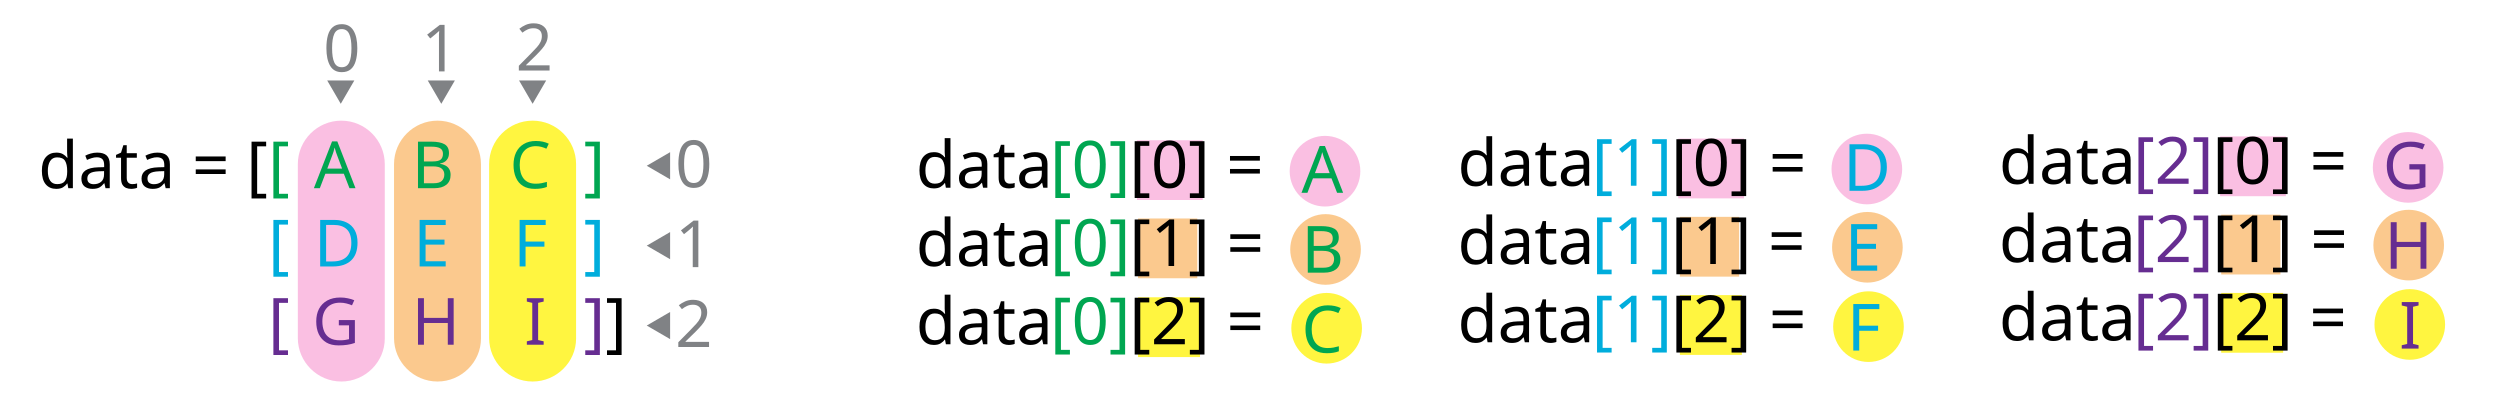
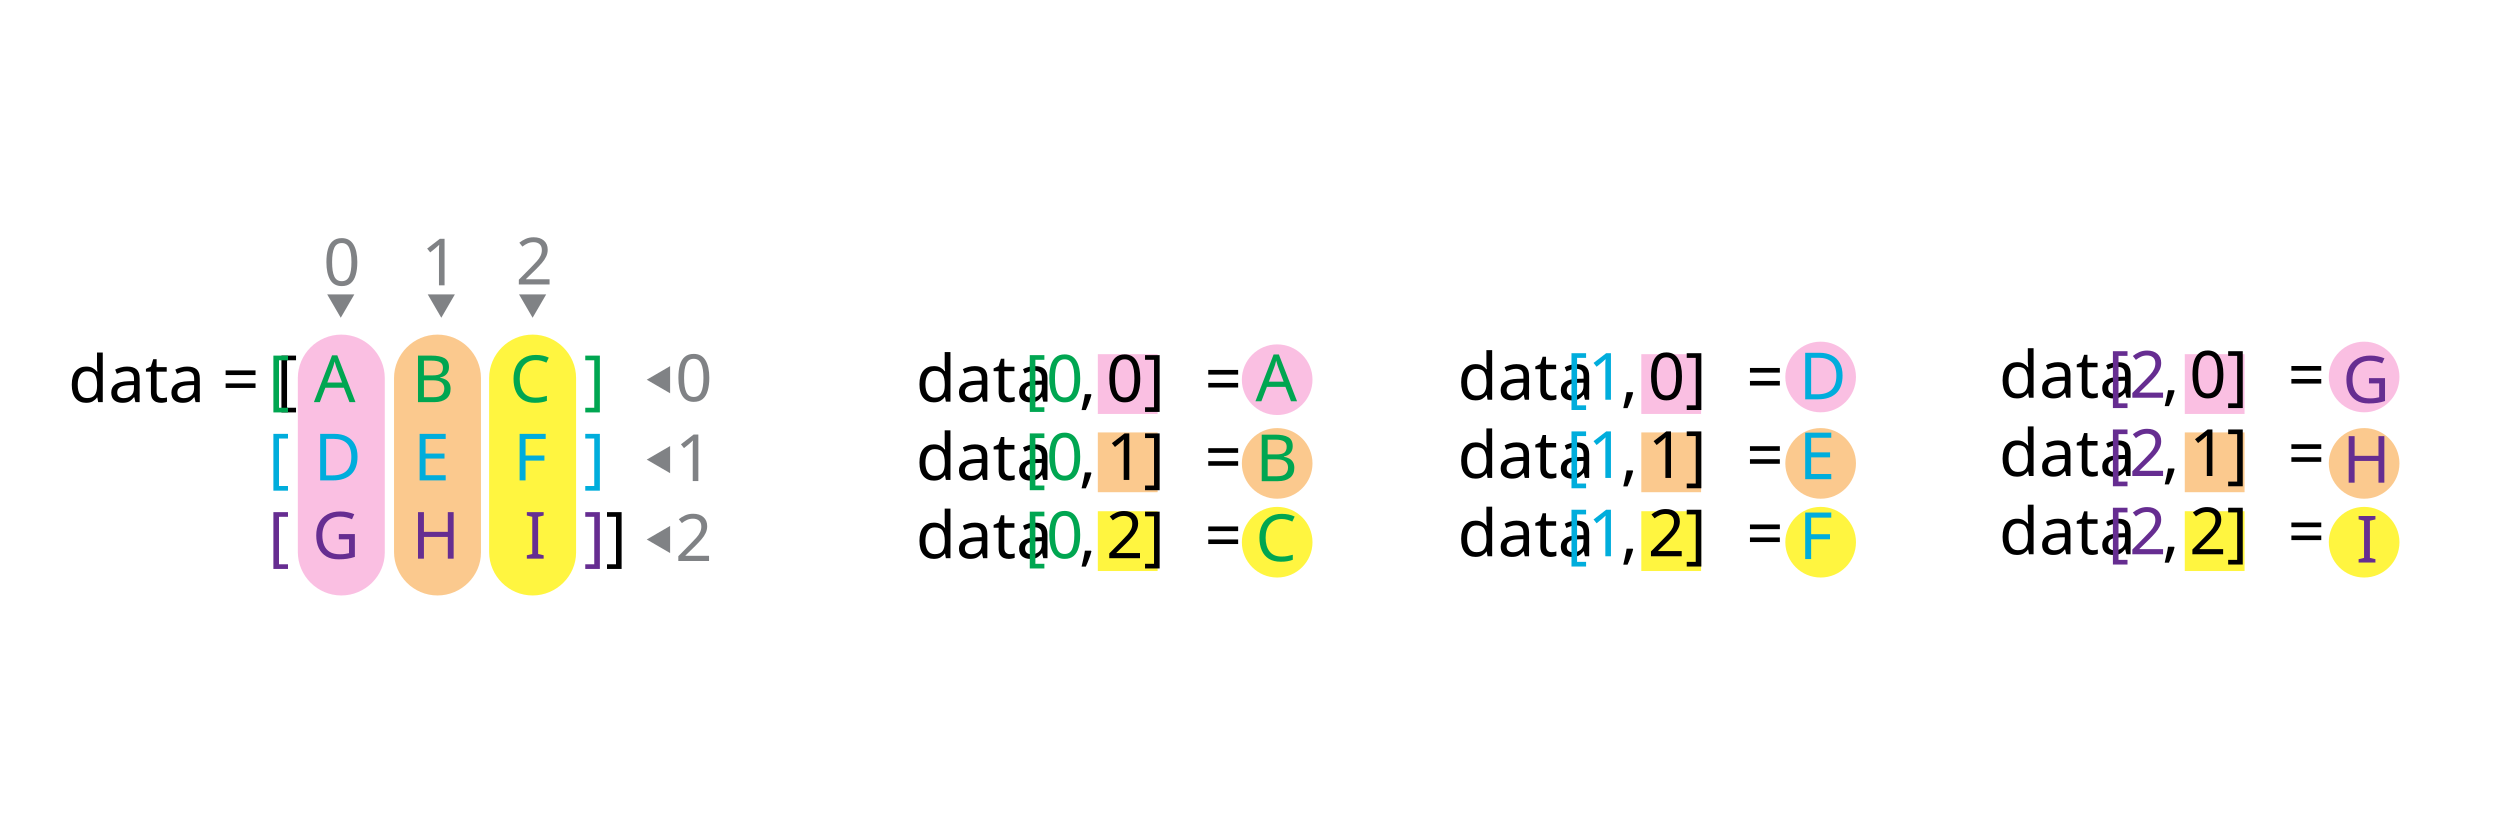
- <svg xmlns="http://www.w3.org/2000/svg" version="1.1" id="Layer_1" x="0px" y="0px" viewBox="0 0 460 74.6" style="enable-background:new 0 0 460 74.6;" xml:space="preserve">
+ <svg xmlns="http://www.w3.org/2000/svg" version="1.1" id="Layer_1" x="0px" y="0px" viewBox="0 0 460 74.6" style="enable-background:new 0 0 460 74.6;" xml:space="preserve" width="3000px" height="1000px">
  <style type="text/css">
	.st0{opacity:0.75;fill:#FFF200;}
	.st1{opacity:0.5;fill:#F7941D;}
	.st2{opacity:0.25;fill:#EC008C;}
	.st3{fill:none;}
	.st4{fill:#00A651;}
	.st5{font-family:'Helvetica-Bold';}
	.st6{font-size:12px;}
	.st7{fill:#00ADDC;}
	.st8{fill:#662D91;}
	.st9{fill:#808285;}
</style>
  <path class="st0" d="M98,70.2L98,70.2c-4.4,0-8-3.6-8-8V30.2c0-4.4,3.6-8,8-8h0c4.4,0,8,3.6,8,8v32.1C106,66.6,102.4,70.2,98,70.2z" />
  <path class="st1" d="M80.5,70.2L80.5,70.2c-4.4,0-8-3.6-8-8V30.2c0-4.4,3.6-8,8-8h0c4.4,0,8,3.6,8,8v32.1  C88.5,66.6,84.9,70.2,80.5,70.2z" />
  <path class="st2" d="M62.8,70.2L62.8,70.2c-4.4,0-8-3.6-8-8V30.2c0-4.4,3.6-8,8-8h0c4.4,0,8,3.6,8,8v32.1  C70.8,66.6,67.2,70.2,62.8,70.2z" />
  <rect x="53.4" y="26" class="st3" width="17.4" height="39.9" />
  <text transform="matrix(1 0 0 1 57.754 34.6281)">
    <tspan x="0" y="0" class="st4 st5 st6">A</tspan>
    <tspan x="0" y="14.4" class="st7 st5 st6">D</tspan>
    <tspan x="-0.3" y="28.8" class="st8 st5 st6">G</tspan>
  </text>
  <rect x="71.4" y="26" class="st3" width="17.4" height="40.7" />
  <text transform="matrix(1 0 0 1 75.754 34.6281)">
    <tspan x="0" y="0" class="st4 st5 st6">B</tspan>
    <tspan x="0.3" y="14.4" class="st7 st5 st6">E</tspan>
    <tspan x="0" y="28.8" class="st8 st5 st6">H</tspan>
  </text>
  <rect x="89.4" y="26" class="st3" width="17.4" height="38.6" />
  <text transform="matrix(1 0 0 1 93.754 34.6281)">
    <tspan x="0" y="0" class="st4 st5 st6">C</tspan>
    <tspan x="0.7" y="14.4" class="st7 st5 st6">F</tspan>
    <tspan x="2.7" y="28.8" class="st8 st5 st6">I</tspan>
  </text>
  <rect x="0" y="26" class="st3" width="53.4" height="45.7" />
  <text transform="matrix(1 0 0 1 7.0493 34.6281)">
-     <tspan x="0" y="0" class="st5 st6">data = [</tspan>
+     <tspan x="5.5" y="0" class="st5 st6">data = [</tspan>
    <tspan x="42.3" y="0" class="st4 st5 st6">[</tspan>
    <tspan x="42.3" y="14.4" class="st7 st5 st6">[</tspan>
    <tspan x="42.3" y="28.8" class="st8 st5 st6">[</tspan>
  </text>
  <rect x="107.4" y="26" class="st3" width="17.4" height="45.7" />
  <text transform="matrix(1 0 0 1 107.3912 34.6281)">
    <tspan x="0" y="0" class="st4 st5 st6">]</tspan>
    <tspan x="0" y="14.4" class="st7 st5 st6">]</tspan>
    <tspan x="0" y="28.8" class="st8 st5 st6">]</tspan>
    <tspan x="4" y="28.8" class="st5 st6">]</tspan>
  </text>
-   <g>
-     <rect x="209.2" y="25.8" class="st2" width="12.1" height="11" />
-     <rect x="209.4" y="40.2" class="st1" width="10.9" height="11" />
-     <rect x="209.4" y="54.7" class="st0" width="11.4" height="11" />
-     <circle class="st2" cx="243.8" cy="31.5" r="6.5" />
-     <circle class="st1" cx="243.9" cy="45.9" r="6.5" />
-     <circle class="st0" cx="244.1" cy="60.4" r="6.5" />
-     <rect x="168.5" y="25.9" class="st3" width="68.8" height="45.7" />
-     <text transform="matrix(1 0 0 1 168.5255 34.5443)">
-       <tspan x="0" y="0" class="st5 st6">data</tspan>
-       <tspan x="24.7" y="0" class="st4 st5 st6">[0]</tspan>
-       <tspan x="39.3" y="0" class="st5 st6">[0]</tspan>
-       <tspan x="54" y="0" class="st5 st6"> =  </tspan>
-       <tspan x="0" y="14.4" class="st5 st6">data</tspan>
-       <tspan x="24.7" y="14.4" class="st4 st5 st6">[0]</tspan>
-       <tspan x="39.3" y="14.4" class="st5 st6">[1] =</tspan>
-       <tspan x="64.3" y="14.4" class="st5 st6"> </tspan>
-       <tspan x="0" y="28.8" class="st5 st6">data</tspan>
-       <tspan x="24.7" y="28.8" class="st4 st5 st6">[0]</tspan>
-       <tspan x="39.3" y="28.8" class="st5 st6">[2] =</tspan>
-       <tspan x="64.3" y="28.8" class="st5 st6"> </tspan>
-     </text>
-     <rect x="235.1" y="26.8" class="st3" width="17.4" height="45.7" />
-     <text transform="matrix(1 0 0 1 239.4753 35.4697)">
-       <tspan x="0" y="0" class="st4 st5 st6">A</tspan>
-       <tspan x="0" y="14.7" class="st4 st5 st6">B</tspan>
-       <tspan x="0" y="29.4" class="st4 st5 st6">C</tspan>
-     </text>
-   </g>
-   <rect x="308.8" y="25.5" class="st2" width="12.1" height="11" />
-   <rect x="309.1" y="39.9" class="st1" width="10.9" height="11" />
-   <rect x="309.1" y="54.3" class="st0" width="11.4" height="11" />
-   <circle class="st2" cx="343.5" cy="31.1" r="6.5" />
-   <circle class="st1" cx="343.6" cy="45.5" r="6.5" />
-   <circle class="st0" cx="343.8" cy="60.1" r="6.5" />
+   <rect x="202" y="25.8" class="st2" width="11" height="11" />
+   <rect x="202" y="40.2" class="st1" width="11" height="11" />
+   <rect x="202" y="54.7" class="st0" width="11" height="11" />
+   <circle class="st2" cx="235" cy="30.5" r="6.5" />
+   <circle class="st1" cx="235" cy="45.9" r="6.5" />
+   <circle class="st0" cx="235" cy="60.4" r="6.5" />
+   <rect x="168.5" y="25.9" class="st3" width="68.8" height="45.7" />
+   <text transform="matrix(1 0 0 1 168.5255 34.5443)">
+     <tspan x="0.00" y="0.00" class="st5 st6">data</tspan>
+     <tspan x="20.0" y="0.00" class="st4 st5 st6">[0 </tspan>
+     <tspan x="30.0" y="0.00" class="st5 st6">, </tspan>
+     <tspan x="35.0" y="0.00" class="st5 st6">0] </tspan>
+     <tspan x="50.0" y="0.00" class="st5 st6"> = </tspan>
+     <tspan x="0.00" y="14.4" class="st5 st6">data</tspan>
+     <tspan x="20.0" y="14.4" class="st4 st5 st6">[0 </tspan>
+     <tspan x="30.0" y="14.4" class="st5 st6">, </tspan>
+     <tspan x="35.0" y="14.4" class="st5 st6">1] </tspan>
+     <tspan x="50.0" y="14.4" class="st5 st6"> = </tspan>
+     <tspan x="0.00" y="28.8" class="st5 st6">data</tspan>
+     <tspan x="20.0" y="28.8" class="st4 st5 st6">[0 </tspan>
+     <tspan x="30.0" y="28.8" class="st5 st6">, </tspan>
+     <tspan x="35.0" y="28.8" class="st5 st6">2] </tspan>
+     <tspan x="50.0" y="28.8" class="st5 st6"> = </tspan>
+   </text>
+   <rect x="235.1" y="26.8" class="st3" width="17.4" height="45.7" />
+   <text transform="matrix(1 0 0 1 231 34.4697)">
+     <tspan x="0" y="0.00" class="st4 st5 st6">A</tspan>
+     <tspan x="0" y="14.7" class="st4 st5 st6">B</tspan>
+     <tspan x="0" y="29.4" class="st4 st5 st6">C</tspan>
+   </text>
+   <rect x="302" y="25.8" class="st2" width="11" height="11" />
+   <rect x="302" y="40.2" class="st1" width="11" height="11" />
+   <rect x="302" y="54.7" class="st0" width="11" height="11" />
+   <circle class="st2" cx="335" cy="30.0" r="6.5" />
+   <circle class="st1" cx="335" cy="45.9" r="6.5" />
+   <circle class="st0" cx="335" cy="60.4" r="6.5" />
  <rect x="268.2" y="25.6" class="st3" width="68.8" height="45.7" />
  <text transform="matrix(1 0 0 1 268.1992 34.1801)">
-     <tspan x="0" y="0" class="st5 st6">data</tspan>
-     <tspan x="24.7" y="0" class="st7 st5 st6">[1]</tspan>
-     <tspan x="39.3" y="0" class="st5 st6">[0] </tspan>
-     <tspan x="57.3" y="0" class="st5 st6">=  </tspan>
-     <tspan x="0" y="14.4" class="st5 st6">data</tspan>
-     <tspan x="24.7" y="14.4" class="st7 st5 st6">[1]</tspan>
-     <tspan x="39.3" y="14.4" class="st5 st6">[1]</tspan>
-     <tspan x="54" y="14.4" class="st5 st6"> = </tspan>
-     <tspan x="0" y="28.8" class="st5 st6">data</tspan>
-     <tspan x="24.7" y="28.8" class="st7 st5 st6">[1]</tspan>
-     <tspan x="39.3" y="28.8" class="st5 st6">[2] </tspan>
-     <tspan x="57.3" y="28.8" class="st5 st6">= </tspan>
+     <tspan x="0.00" y="0.00" class="st5 st6">data</tspan>
+     <tspan x="20.0" y="0.00" class="st7 st5 st6">[1 </tspan>
+     <tspan x="30.0" y="0.00" class="st5 st6">, </tspan>
+     <tspan x="35.0" y="0.00" class="st5 st6">0] </tspan>
+     <tspan x="50.0" y="0.00" class="st5 st6"> = </tspan>
+     <tspan x="0.00" y="14.4" class="st5 st6">data</tspan>
+     <tspan x="20.0" y="14.4" class="st7 st5 st6">[1 </tspan>
+     <tspan x="30.0" y="14.4" class="st5 st6">, </tspan>
+     <tspan x="35.0" y="14.4" class="st5 st6">1] </tspan>
+     <tspan x="50.0" y="14.4" class="st5 st6"> = </tspan>
+     <tspan x="0.00" y="28.8" class="st5 st6">data</tspan>
+     <tspan x="20.0" y="28.8" class="st7 st5 st6">[1 </tspan>
+     <tspan x="30.0" y="28.8" class="st5 st6">, </tspan>
+     <tspan x="35.0" y="28.8" class="st5 st6">2] </tspan>
+     <tspan x="50.0" y="28.8" class="st5 st6"> = </tspan>
  </text>
  <rect x="334.8" y="26.5" class="st3" width="17.4" height="45.7" />
-   <text transform="matrix(1 0 0 1 339.149 35.1055)">
-     <tspan x="0" y="0" class="st7 st5 st6">D</tspan>
-     <tspan x="0.3" y="14.7" class="st7 st5 st6">E</tspan>
-     <tspan x="0.7" y="29.4" class="st7 st5 st6">F</tspan>
+   <text transform="matrix(1 0 0 1 331 34.1055)">
+     <tspan x="0" y="0.00" class="st7 st5 st6">D</tspan>
+     <tspan x="0" y="14.7" class="st7 st5 st6">E</tspan>
+     <tspan x="0" y="29.4" class="st7 st5 st6">F</tspan>
  </text>
-   <rect x="408.5" y="25.1" class="st2" width="12.1" height="11" />
-   <rect x="408.7" y="39.5" class="st1" width="10.9" height="11" />
-   <rect x="408.7" y="53.9" class="st0" width="11.4" height="11" />
-   <circle class="st2" cx="443.1" cy="30.8" r="6.5" />
-   <circle class="st1" cx="443.2" cy="45.1" r="6.5" />
-   <circle class="st0" cx="443.4" cy="59.7" r="6.5" />
+   <rect x="402" y="25.8" class="st2" width="11" height="11" />
+   <rect x="402" y="40.2" class="st1" width="11" height="11" />
+   <rect x="402" y="54.7" class="st0" width="11" height="11" />
+   <circle class="st2" cx="435" cy="30.0" r="6.5" />
+   <circle class="st1" cx="435" cy="45.9" r="6.5" />
+   <circle class="st0" cx="435" cy="60.4" r="6.5" />
  <rect x="367.8" y="25.2" class="st3" width="68.8" height="45.7" />
  <text transform="matrix(1 0 0 1 367.8209 33.821)">
-     <tspan x="0" y="0" class="st5 st6">data</tspan>
-     <tspan x="24.7" y="0" class="st8 st5 st6">[2]</tspan>
-     <tspan x="39.3" y="0" class="st5 st6">[0] =</tspan>
-     <tspan x="64.3" y="0" class="st5 st6">  </tspan>
+     <tspan x="0" y="0.00" class="st5 st6">data</tspan>
+     <tspan x="20.0" y="0.00" class="st8 st5 st6">[2 </tspan>
+     <tspan x="30.0" y="0.00" class="st5 st6">, </tspan>
+     <tspan x="35.0" y="0.00" class="st5 st6">0] </tspan>
+     <tspan x="50.0" y="0.00" class="st5 st6"> = </tspan>
    <tspan x="0" y="14.4" class="st5 st6">data</tspan>
-     <tspan x="24.7" y="14.4" class="st8 st5 st6">[2]</tspan>
-     <tspan x="39.3" y="14.4" class="st5 st6">[1] </tspan>
-     <tspan x="57.3" y="14.4" class="st5 st6">= </tspan>
+     <tspan x="20.0" y="14.4" class="st8 st5 st6">[2 </tspan>
+     <tspan x="30.0" y="14.4" class="st5 st6">, </tspan>
+     <tspan x="35.0" y="14.4" class="st5 st6">1] </tspan>
+     <tspan x="50.0" y="14.4" class="st5 st6"> = </tspan>
    <tspan x="0" y="28.8" class="st5 st6">data</tspan>
-     <tspan x="24.7" y="28.8" class="st8 st5 st6">[2]</tspan>
-     <tspan x="39.3" y="28.8" class="st5 st6">[2]</tspan>
-     <tspan x="54" y="28.8" class="st5 st6"> = </tspan>
+     <tspan x="20.0" y="28.8" class="st8 st5 st6">[2 </tspan>
+     <tspan x="30.0" y="28.8" class="st5 st6">, </tspan>
+     <tspan x="35.0" y="28.8" class="st5 st6">2] </tspan>
+     <tspan x="50.0" y="28.8" class="st5 st6"> = </tspan>
  </text>
  <rect x="434.4" y="26.1" class="st3" width="17.4" height="45.7" />
-   <text transform="matrix(1 0 0 1 438.4367 34.7465)">
+   <text transform="matrix(1 0 0 1 431 34.7465)">
    <tspan x="0" y="0" class="st8 st5 st6">G</tspan>
-     <tspan x="0.3" y="14.7" class="st8 st5 st6">H</tspan>
-     <tspan x="3" y="29.4" class="st8 st5 st6">I</tspan>
+     <tspan x="0" y="14.7" class="st8 st5 st6">H</tspan>
+     <tspan x="2.5" y="29.4" class="st8 st5 st6">I</tspan>
  </text>
  <rect x="55.8" y="4.5" class="st3" width="13.9" height="15.5" />
  <text transform="matrix(1 0 0 1 59.4644 13.1507)" class="st9 st5 st6">0</text>
  <rect x="73.9" y="4.5" class="st3" width="13.9" height="15.5" />
  <text transform="matrix(1 0 0 1 77.5352 13.1389)" class="st9 st5 st6">1</text>
  <rect x="91.3" y="4.3" class="st3" width="13.9" height="15.5" />
  <text transform="matrix(1 0 0 1 94.8873 12.9771)" class="st9 st5 st6">2</text>
  <rect x="118.9" y="25.8" class="st3" width="17.4" height="45.7" />
  <text transform="matrix(1 0 0 1 124.2303 34.4529)">
    <tspan x="0" y="0" class="st9 st5 st6">0</tspan>
    <tspan x="0" y="14.7" class="st9 st5 st6">1</tspan>
    <tspan x="0" y="29.4" class="st9 st5 st6">2</tspan>
  </text>
  <g>
    <g>
      <polygon class="st9" points="60.2,14.8 62.7,19.1 65.2,14.8   " />
    </g>
  </g>
  <g>
    <g>
      <polygon class="st9" points="78.7,14.8 81.2,19.1 83.7,14.8   " />
    </g>
  </g>
  <g>
    <g>
      <polygon class="st9" points="95.5,14.8 98,19.1 100.5,14.8   " />
    </g>
  </g>
  <g>
    <g>
      <polygon class="st9" points="123.3,28 119,30.5 123.3,33   " />
    </g>
  </g>
  <g>
    <g>
      <polygon class="st9" points="123.3,42.7 119,45.2 123.3,47.7   " />
    </g>
  </g>
  <g>
    <g>
      <polygon class="st9" points="123.3,57.4 119,59.9 123.3,62.4   " />
    </g>
  </g>
</svg>
